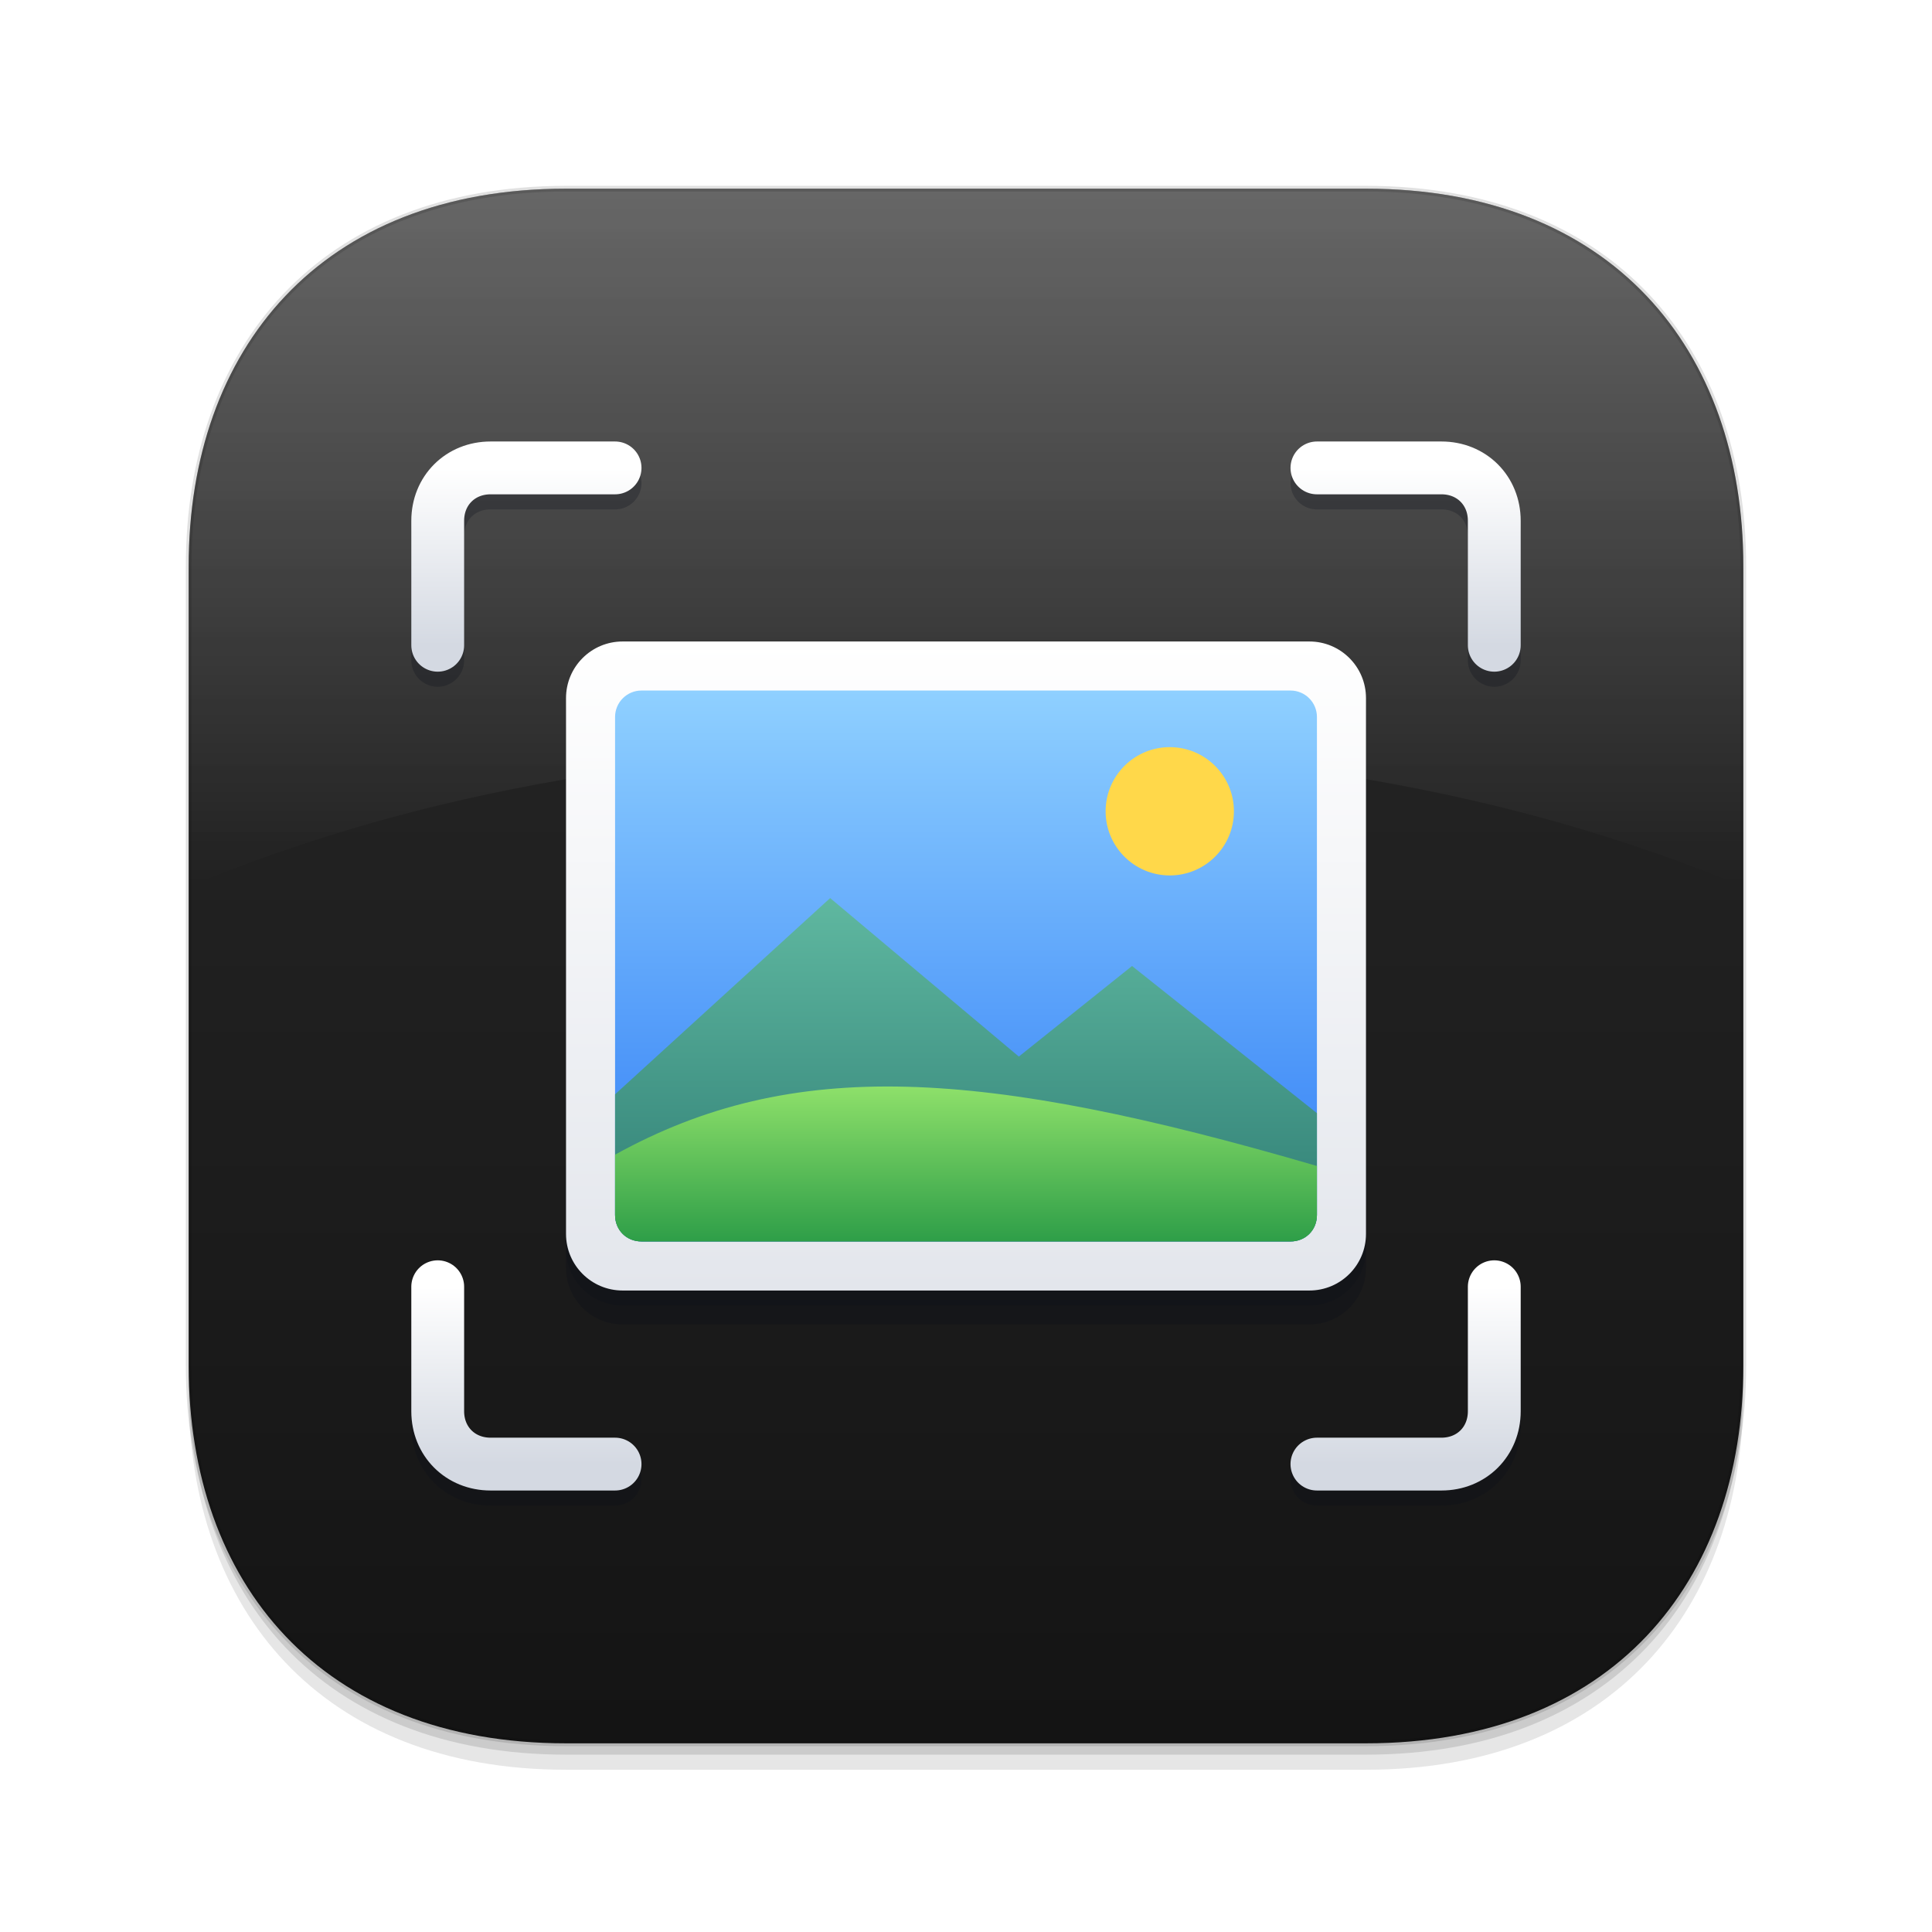
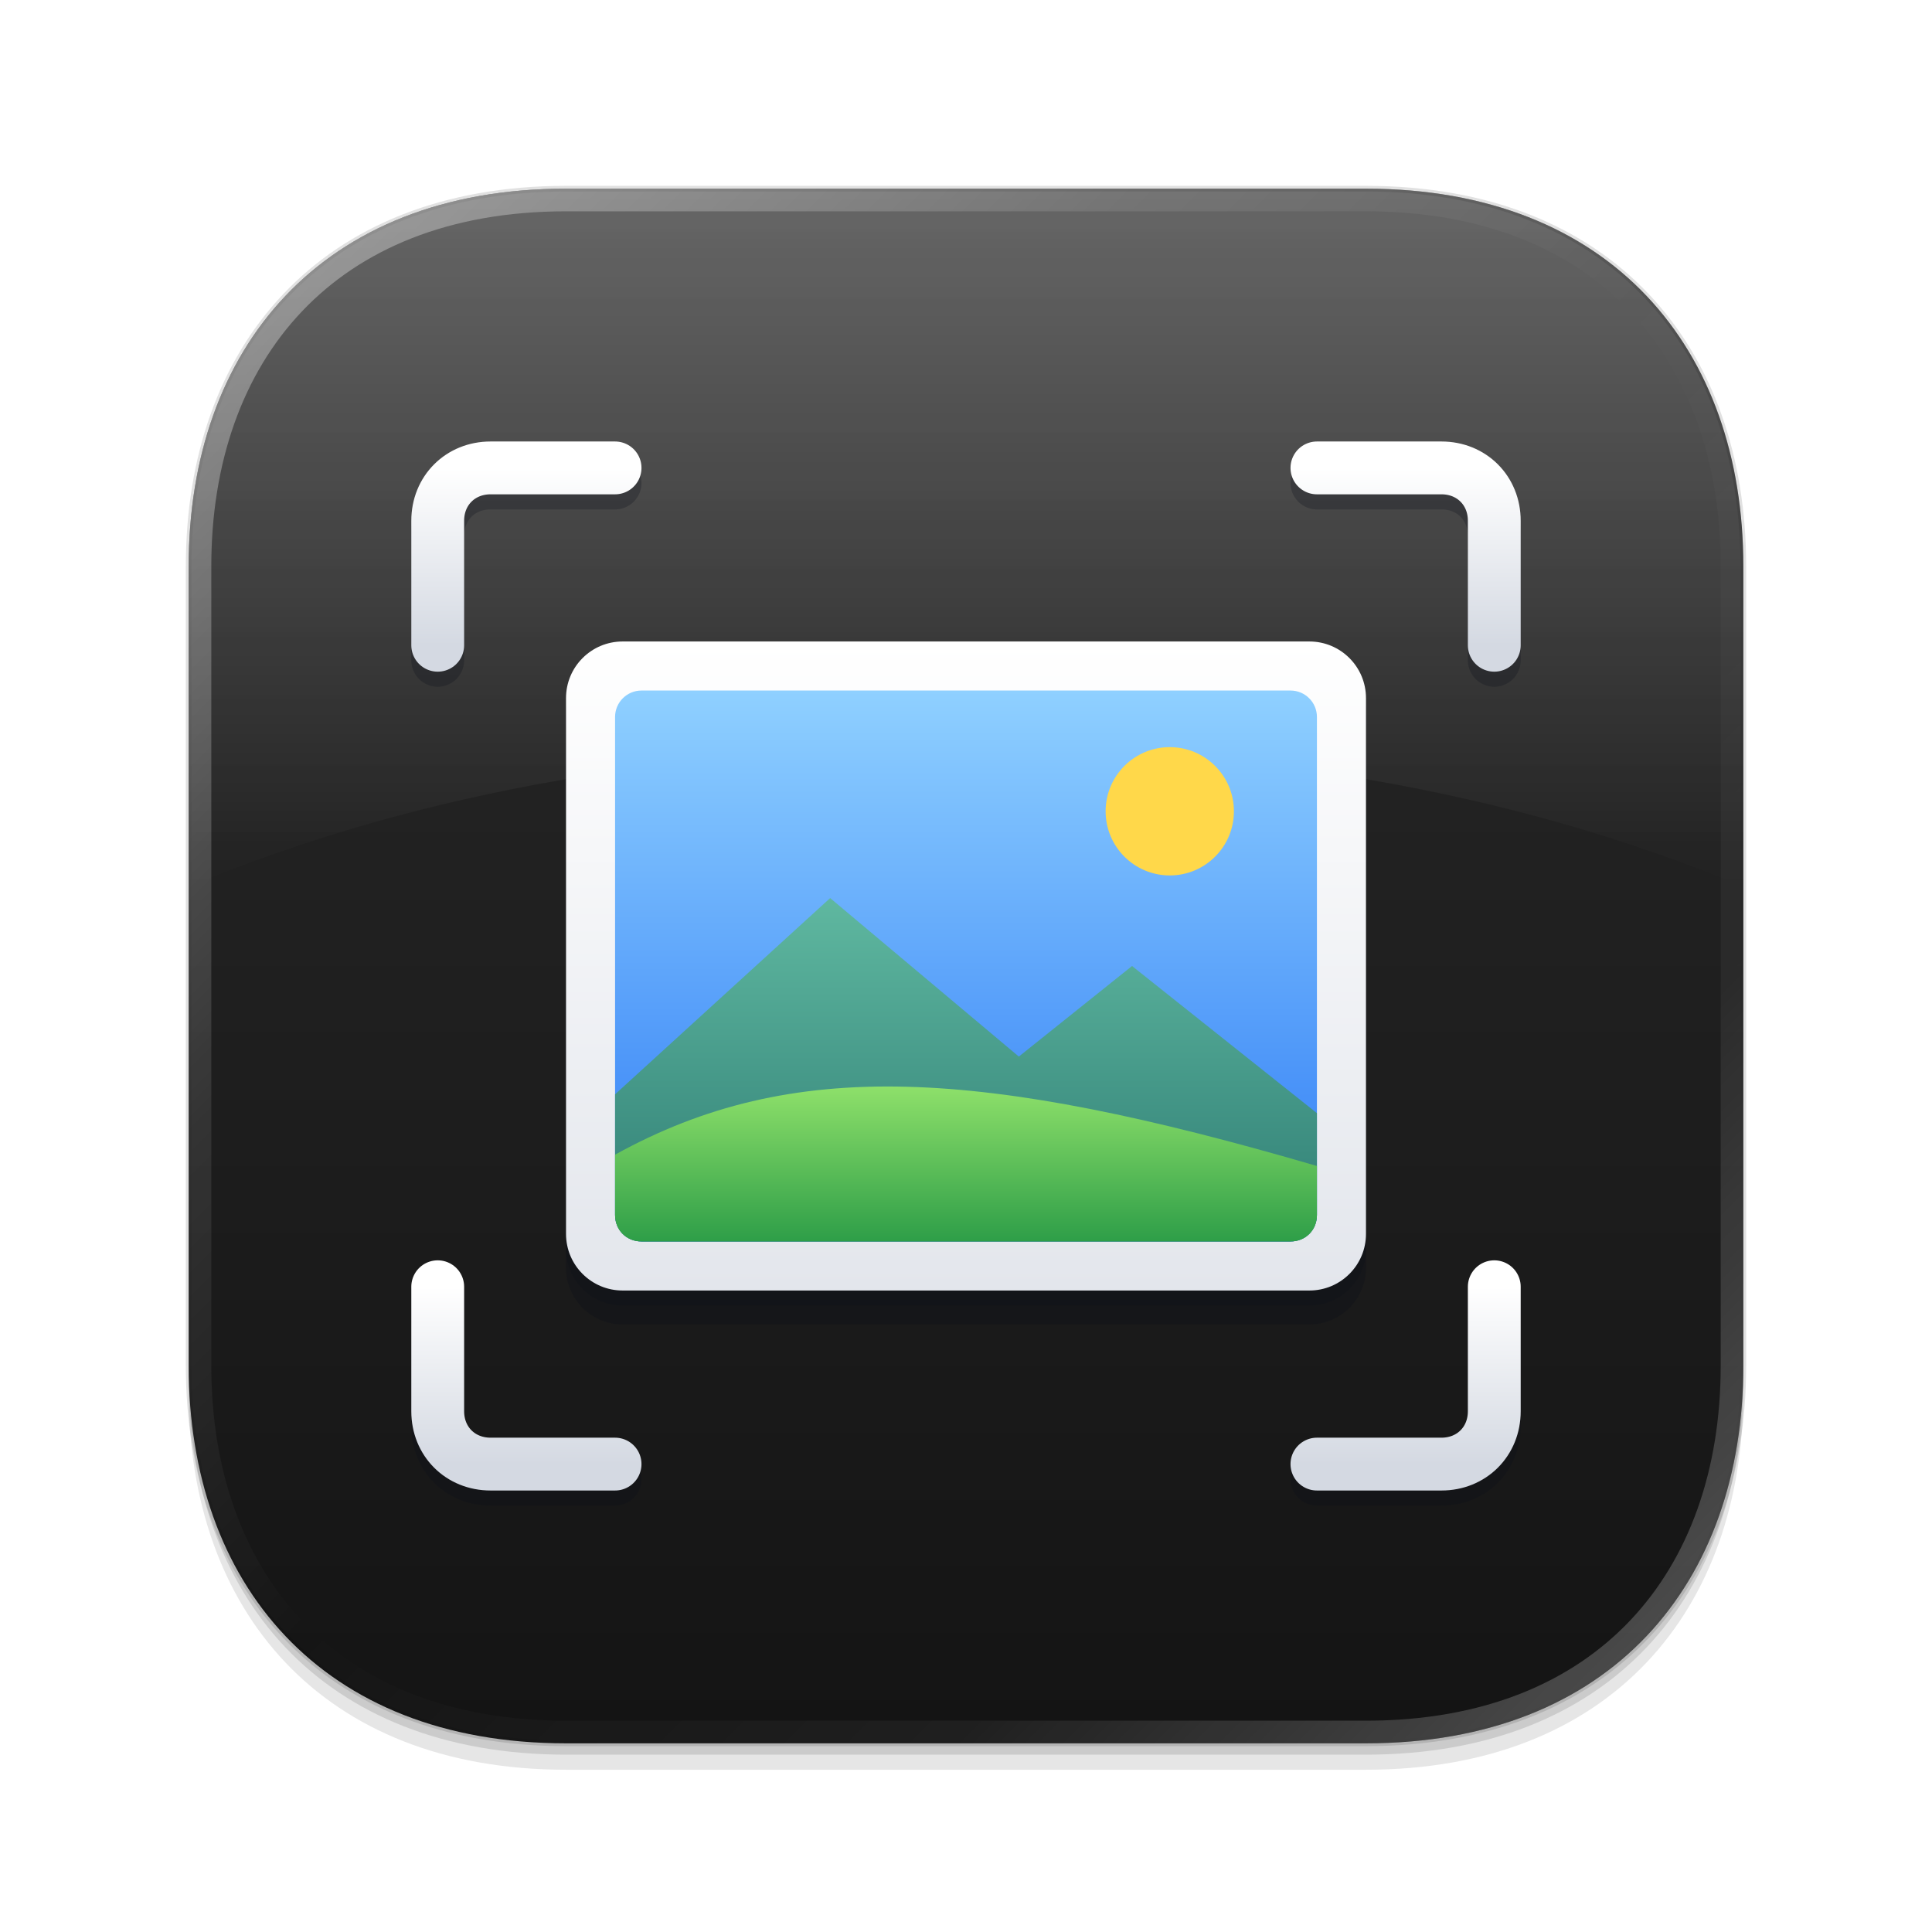
<svg xmlns="http://www.w3.org/2000/svg" width="1024" height="1024" viewBox="0 0 1024 1024">
  <defs>
    <linearGradient id="body" x1="0" y1="0" x2="0" y2="1">
      <stop offset="0" stop-color="#2b2b2b" />
      <stop offset="1" stop-color="#141414" />
    </linearGradient>
    <linearGradient id="sheen" x1="0" y1="0" x2="0" y2="1">
      <stop offset="0" stop-color="#ffffff" stop-opacity="0.28" />
      <stop offset="1" stop-color="#ffffff" stop-opacity="0" />
    </linearGradient>
    <linearGradient id="frame" x1="0" y1="0" x2="0" y2="1">
      <stop offset="0" stop-color="#ffffff" />
      <stop offset="1" stop-color="#e3e6ec" />
    </linearGradient>
    <linearGradient id="sky" x1="0" y1="0" x2="0" y2="1">
      <stop offset="0" stop-color="#8fd0ff" />
      <stop offset="1" stop-color="#2f7cf6" />
    </linearGradient>
    <linearGradient id="hill" x1="0" y1="0" x2="0" y2="1">
      <stop offset="0" stop-color="#8ee06a" />
      <stop offset="1" stop-color="#2e9e48" />
    </linearGradient>
    <linearGradient id="far" x1="0" y1="0" x2="0" y2="1">
      <stop offset="0" stop-color="#5fb8a0" />
      <stop offset="1" stop-color="#2f7d74" />
    </linearGradient>
    <linearGradient id="bracket" x1="0" y1="0" x2="0" y2="1">
      <stop offset="0" stop-color="#ffffff" />
      <stop offset="1" stop-color="#d4d9e2" />
    </linearGradient>
+     <linearGradient id="rim" x1="0" y1="0" x2="1" y2="1">
+       <stop offset="0" stop-color="#ffffff" stop-opacity="0.4" />
+       <stop offset="0.3" stop-color="#ffffff" stop-opacity="0.1" />
+       <stop offset="0.5" stop-color="#ffffff" stop-opacity="0" />
+       <stop offset="0.75" stop-color="#ffffff" stop-opacity="0.048" />
+       <stop offset="1" stop-color="#ffffff" stop-opacity="0.28" />
+     </linearGradient>
+     <clipPath id="clip">
+       <path d="M100 724 L100 300 C100 185 170 100 300 100 L724 100 C854 100 924 185 924 300 L924 724 C924 839 854 924 724 924 L300 924 C170 924 100 839 100 724 Z" />
+     </clipPath>
  </defs>
  <path d="M100 724 L100 300 C100 185 170 100 300 100 L724 100 C854 100 924 185 924 300 L924 724 C924 839 854 924 724 924 L300 924 C170 924 100 839 100 724 Z" fill="#000000" fill-opacity="0.1" transform="translate(0 14)" />
  <path d="M100 724 L100 300 C100 185 170 100 300 100 L724 100 C854 100 924 185 924 300 L924 724 C924 839 854 924 724 924 L300 924 C170 924 100 839 100 724 Z" fill="#000000" fill-opacity="0.12" transform="translate(0 6)" />
  <path d="M100 724 L100 300 C100 185 170 100 300 100 L724 100 C854 100 924 185 924 300 L924 724 C924 839 854 924 724 924 L300 924 C170 924 100 839 100 724 Z" fill="url(#body)" />
  <path d="M100 470 L100 300 C100 185 170 100 300 100 L724 100 C854 100 924 185 924 300 L924 470 C800 418 660 396 512 396 C364 396 224 418 100 470 Z" fill="url(#sheen)" />
  <g fill="#0b0f18">
    <rect x="300" y="358" width="424" height="344" rx="30" fill-opacity="0.3" />
    <rect x="300" y="348" width="424" height="344" rx="30" fill-opacity="0.22" />
  </g>
  <rect x="300" y="340" width="424" height="344" rx="30" fill="url(#frame)" />
  <rect x="326" y="366" width="372" height="292" rx="14" fill="url(#sky)" />
  <circle cx="620" cy="430" r="34" fill="#ffd84a" />
  <path d="M326 580 L440 476 L540 560 L600 512 L698 590 L698 644 C698 652 692 658 684 658 L340 658 C332 658 326 652 326 644 Z" fill="url(#far)" />
  <path d="M326 612 C420 560 520 566 698 618 L698 644 C698 652 692 658 684 658 L340 658 C332 658 326 652 326 644 Z" fill="url(#hill)" />
  <g fill="none" stroke-linecap="round" stroke-linejoin="round" stroke-width="28">
    <g stroke="#0b0f18" stroke-opacity="0.25" transform="translate(0 8)">
      <path d="M232 342 L232 276 C232 260 244 248 260 248 L326 248" />
      <path d="M698 248 L764 248 C780 248 792 260 792 276 L792 342" />
      <path d="M792 682 L792 748 C792 764 780 776 764 776 L698 776" />
      <path d="M326 776 L260 776 C244 776 232 764 232 748 L232 682" />
    </g>
    <g stroke="url(#bracket)">
      <path d="M232 342 L232 276 C232 260 244 248 260 248 L326 248" />
      <path d="M698 248 L764 248 C780 248 792 260 792 276 L792 342" />
      <path d="M792 682 L792 748 C792 764 780 776 764 776 L698 776" />
      <path d="M326 776 L260 776 C244 776 232 764 232 748 L232 682" />
    </g>
  </g>
  <path d="M100 724 L100 300 C100 185 170 100 300 100 L724 100 C854 100 924 185 924 300 L924 724 C924 839 854 924 724 924 L300 924 C170 924 100 839 100 724 Z" fill="none" stroke="#000000" stroke-opacity="0.12" stroke-width="3" />
+   <g clip-path="url(#clip)">
+     <path d="M100 724 L100 300 C100 185 170 100 300 100 L724 100 C854 100 924 185 924 300 L924 724 C924 839 854 924 724 924 L300 924 C170 924 100 839 100 724 Z" fill="none" stroke="url(#rim)" stroke-width="24" />
+   </g>
</svg>
